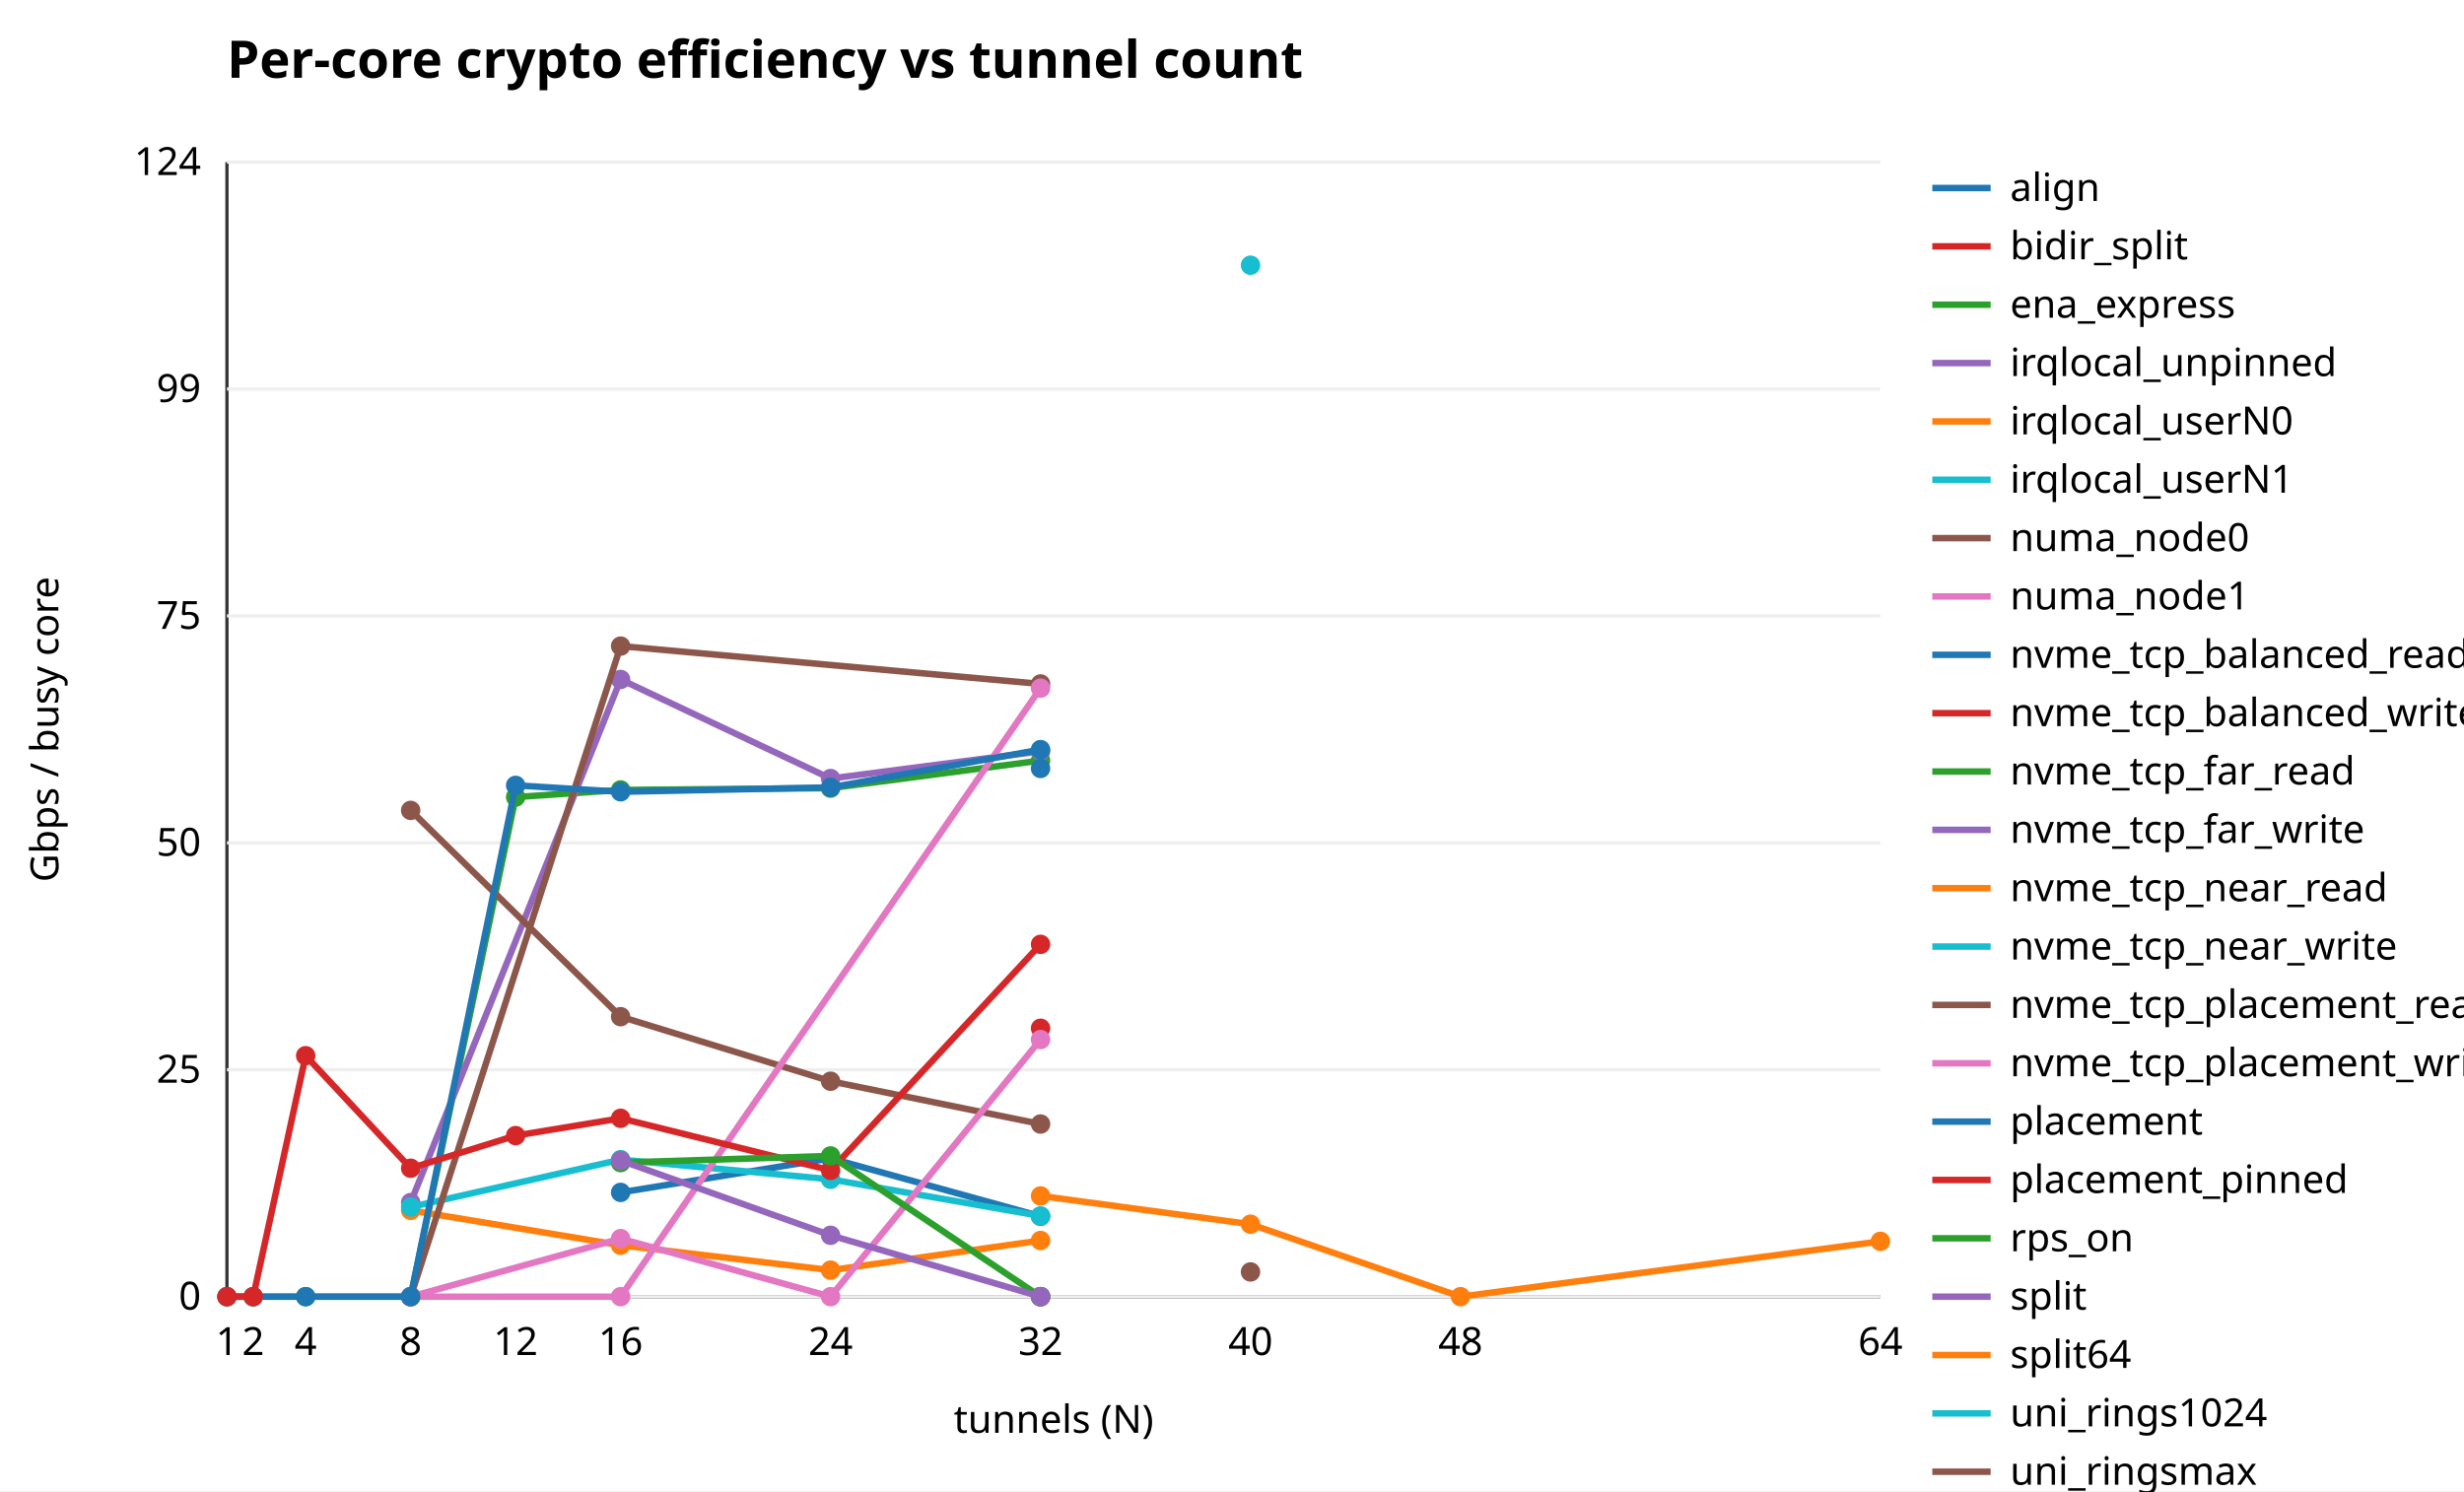
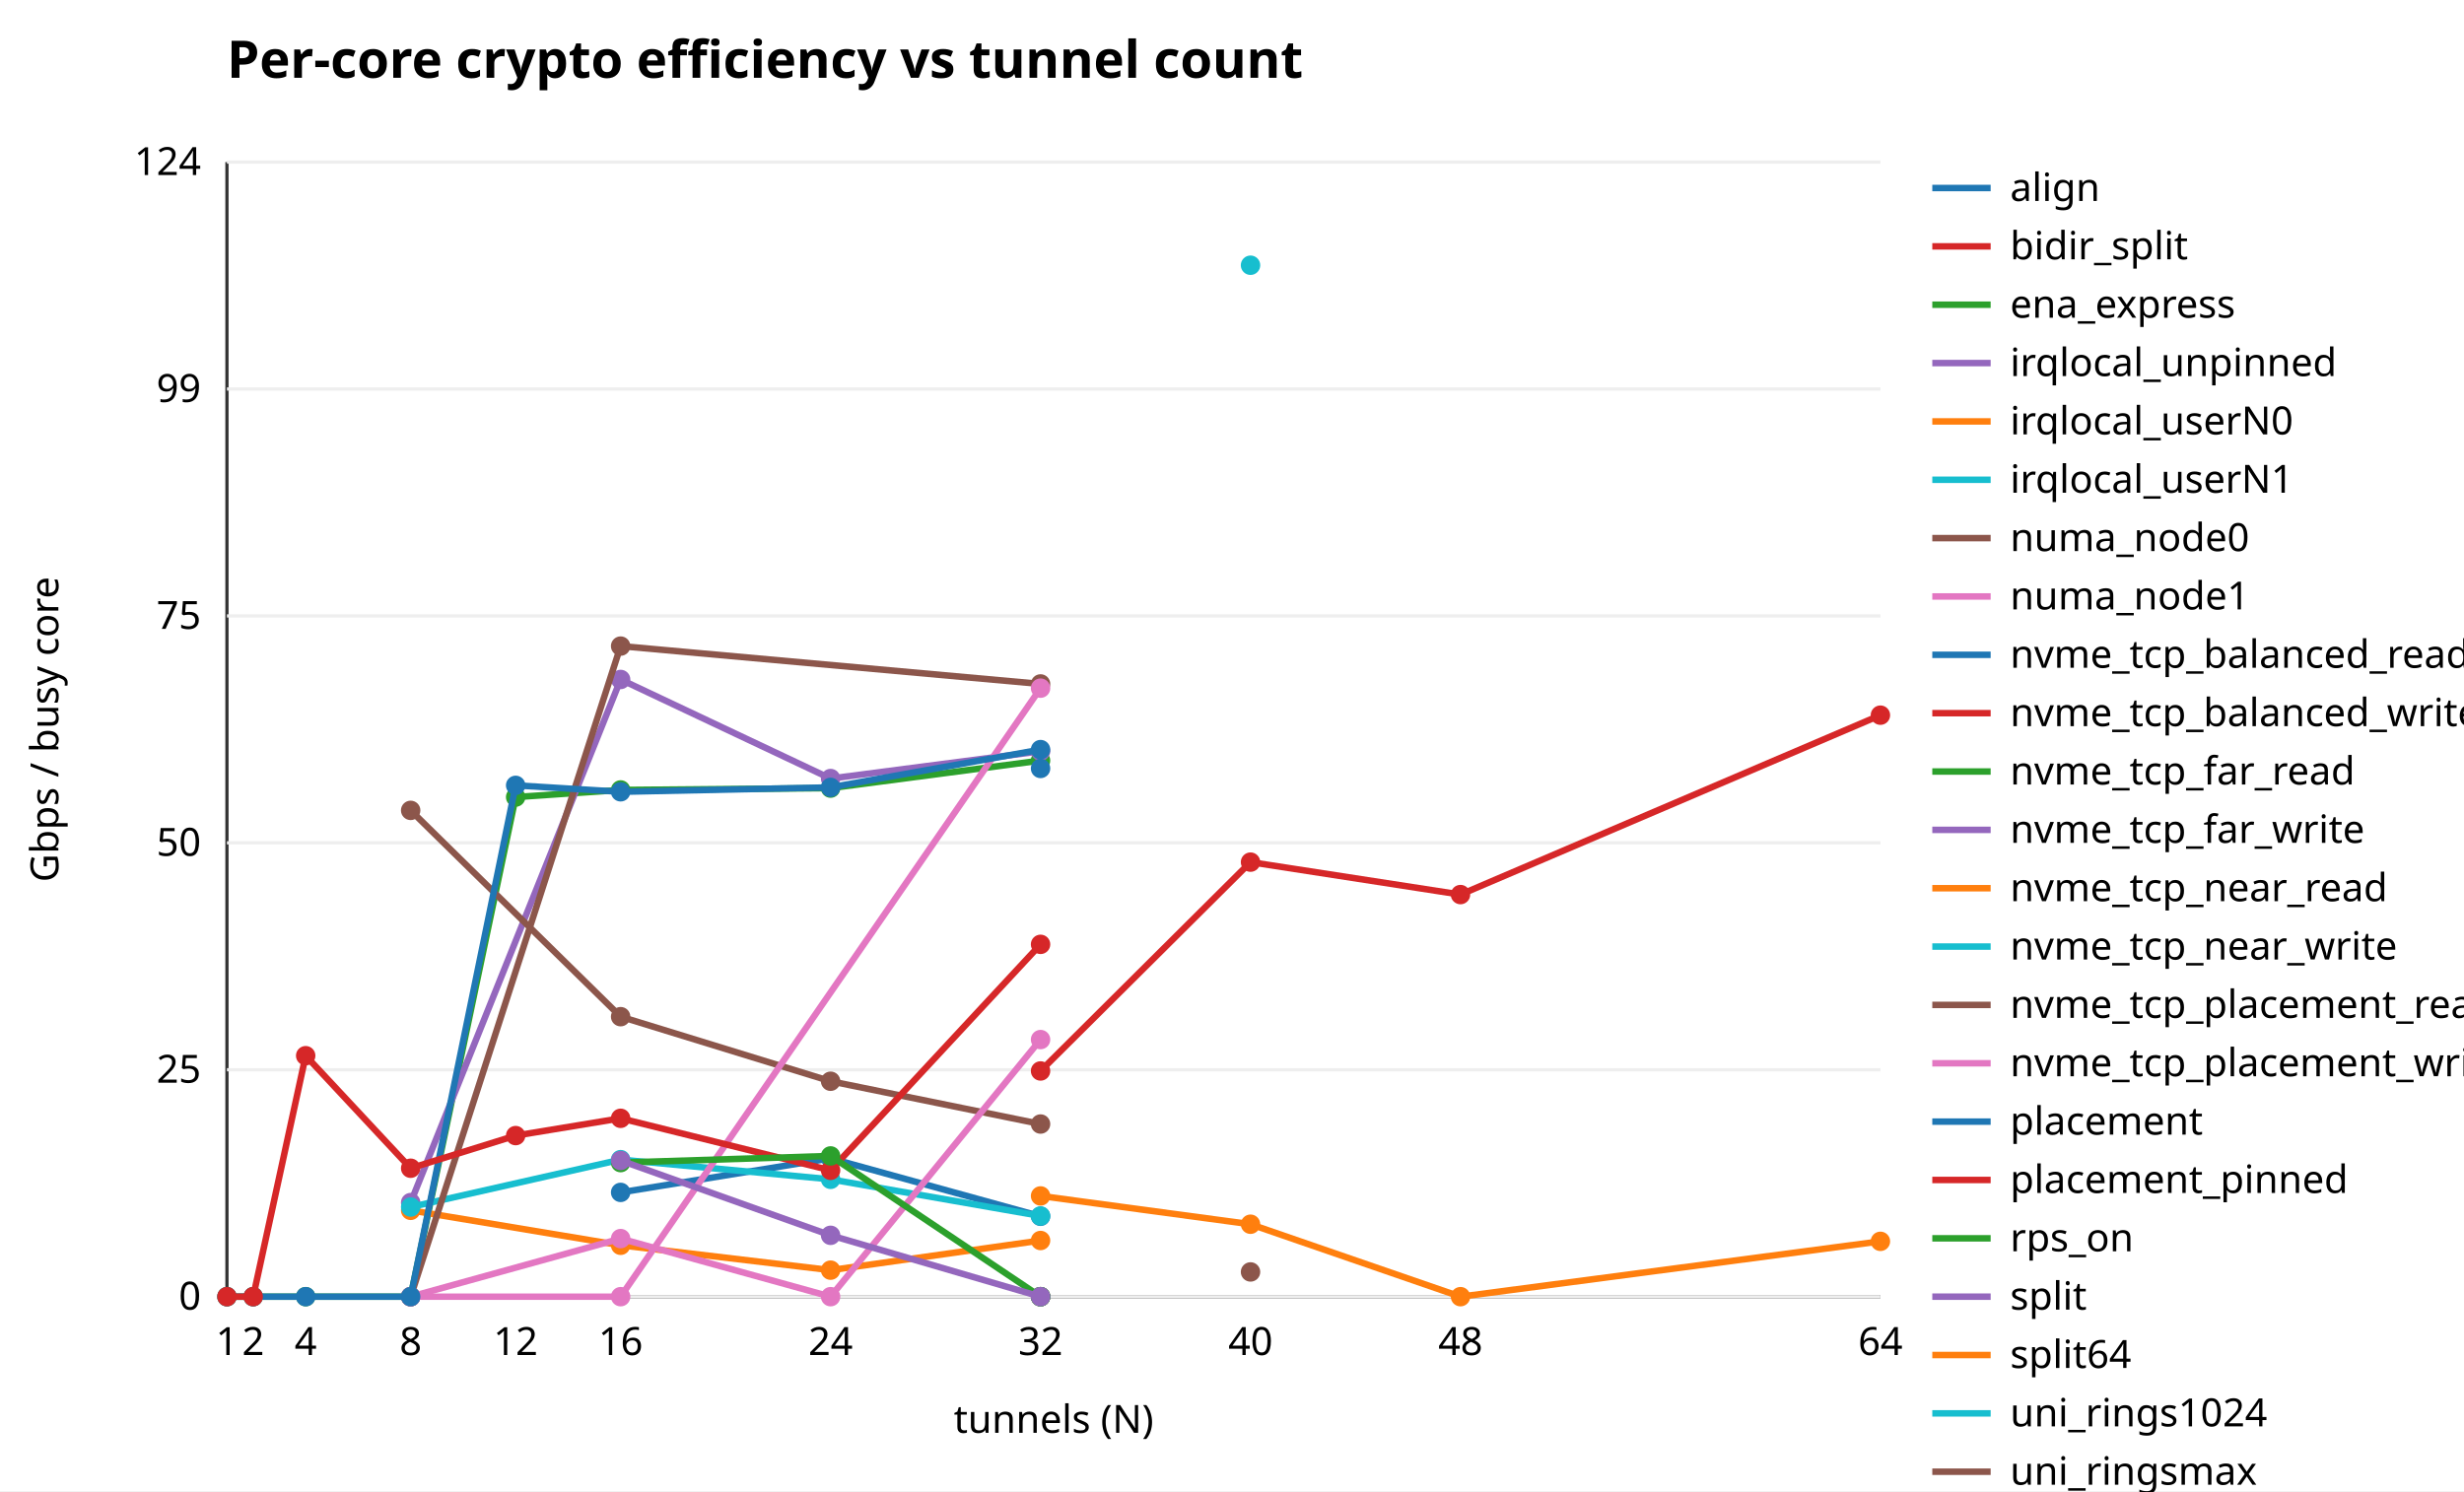
<svg xmlns="http://www.w3.org/2000/svg" width="760" height="460" font-family="sans-serif" font-size="12">
  <rect width="760" height="460" fill="white" />
  <text x="70" y="24" font-size="16" font-weight="bold">Per-core crypto efficiency vs tunnel count</text>
  <line x1="70" y1="50" x2="70" y2="400" stroke="#333" />
  <line x1="70" y1="400" x2="580" y2="400" stroke="#333" />
  <line x1="70" y1="400" x2="580" y2="400" stroke="#eee" />
  <text x="62" y="404" text-anchor="end">0</text>
  <line x1="70" y1="330" x2="580" y2="330" stroke="#eee" />
  <text x="62" y="334" text-anchor="end">25</text>
  <line x1="70" y1="260" x2="580" y2="260" stroke="#eee" />
  <text x="62" y="264" text-anchor="end">50</text>
  <line x1="70" y1="190" x2="580" y2="190" stroke="#eee" />
  <text x="62" y="194" text-anchor="end">75</text>
  <line x1="70" y1="120" x2="580" y2="120" stroke="#eee" />
  <text x="62" y="124" text-anchor="end">99</text>
  <line x1="70" y1="50" x2="580" y2="50" stroke="#eee" />
  <text x="62" y="54" text-anchor="end">124</text>
  <text x="70" y="418" text-anchor="middle">1</text>
  <text x="78.095" y="418" text-anchor="middle">2</text>
  <text x="94.286" y="418" text-anchor="middle">4</text>
  <text x="126.667" y="418" text-anchor="middle">8</text>
  <text x="159.048" y="418" text-anchor="middle">12</text>
  <text x="191.429" y="418" text-anchor="middle">16</text>
  <text x="256.19" y="418" text-anchor="middle">24</text>
  <text x="320.952" y="418" text-anchor="middle">32</text>
  <text x="385.714" y="418" text-anchor="middle">40</text>
  <text x="450.476" y="418" text-anchor="middle">48</text>
  <text x="580" y="418" text-anchor="middle">64</text>
  <text x="325" y="442" text-anchor="middle">tunnels (N)</text>
  <text x="18" y="225" text-anchor="middle" transform="rotate(-90 18 225)">Gbps / busy core</text>
  <path d="M191.429 367.833 L256.19 357.328 L320.952 375.207 " fill="none" stroke="#1f77b4" stroke-width="2" />
  <circle cx="191.429" cy="367.833" r="3" fill="#1f77b4" />
  <circle cx="256.19" cy="357.328" r="3" fill="#1f77b4" />
  <circle cx="320.952" cy="375.207" r="3" fill="#1f77b4" />
  <line x1="596" y1="58" x2="614" y2="58" stroke="#1f77b4" stroke-width="2" />
  <text x="620" y="62">align</text>
-   <path d="M320.952 317.207 " fill="none" stroke="#d62728" stroke-width="2" />
-   <circle cx="320.952" cy="317.207" r="3" fill="#d62728" />
+   <path d="M320.952 330.375 L385.714 265.953 L450.476 275.961 L580 220.617 " fill="none" stroke="#d62728" stroke-width="2" />
+   <circle cx="320.952" cy="330.375" r="3" fill="#d62728" />
+   <circle cx="385.714" cy="265.953" r="3" fill="#d62728" />
+   <circle cx="450.476" cy="275.961" r="3" fill="#d62728" />
+   <circle cx="580" cy="220.617" r="3" fill="#d62728" />
  <line x1="596" y1="76" x2="614" y2="76" stroke="#d62728" stroke-width="2" />
  <text x="620" y="80">bidir_split</text>
  <path d="M70 400 L78.095 400 L94.286 400 L126.667 400 L159.048 245.889 L191.429 243.684 L256.19 243.122 L320.952 234.614 " fill="none" stroke="#2ca02c" stroke-width="2" />
  <circle cx="70" cy="400" r="3" fill="#2ca02c" />
  <circle cx="78.095" cy="400" r="3" fill="#2ca02c" />
  <circle cx="94.286" cy="400" r="3" fill="#2ca02c" />
  <circle cx="126.667" cy="400" r="3" fill="#2ca02c" />
  <circle cx="159.048" cy="245.889" r="3" fill="#2ca02c" />
  <circle cx="191.429" cy="243.684" r="3" fill="#2ca02c" />
  <circle cx="256.19" cy="243.122" r="3" fill="#2ca02c" />
  <circle cx="320.952" cy="234.614" r="3" fill="#2ca02c" />
  <line x1="596" y1="94" x2="614" y2="94" stroke="#2ca02c" stroke-width="2" />
  <text x="620" y="98">ena_express</text>
  <path d="M126.667 370.972 L191.429 209.605 L256.19 240.168 L320.952 231.749 " fill="none" stroke="#9467bd" stroke-width="2" />
  <circle cx="126.667" cy="370.972" r="3" fill="#9467bd" />
  <circle cx="191.429" cy="209.605" r="3" fill="#9467bd" />
  <circle cx="256.19" cy="240.168" r="3" fill="#9467bd" />
  <circle cx="320.952" cy="231.749" r="3" fill="#9467bd" />
  <line x1="596" y1="112" x2="614" y2="112" stroke="#9467bd" stroke-width="2" />
  <text x="620" y="116">irqlocal_unpinned</text>
  <path d="M126.667 373.37 L191.429 384.145 L256.19 391.82 L320.952 382.674 " fill="none" stroke="#ff7f0e" stroke-width="2" />
  <circle cx="126.667" cy="373.37" r="3" fill="#ff7f0e" />
  <circle cx="191.429" cy="384.145" r="3" fill="#ff7f0e" />
  <circle cx="256.19" cy="391.82" r="3" fill="#ff7f0e" />
  <circle cx="320.952" cy="382.674" r="3" fill="#ff7f0e" />
  <line x1="596" y1="130" x2="614" y2="130" stroke="#ff7f0e" stroke-width="2" />
  <text x="620" y="134">irqlocal_userN0</text>
  <path d="M126.667 372.348 L191.429 357.729 L256.19 363.802 L320.952 375.108 " fill="none" stroke="#17becf" stroke-width="2" />
  <circle cx="126.667" cy="372.348" r="3" fill="#17becf" />
  <circle cx="191.429" cy="357.729" r="3" fill="#17becf" />
  <circle cx="256.19" cy="363.802" r="3" fill="#17becf" />
  <circle cx="320.952" cy="375.108" r="3" fill="#17becf" />
  <line x1="596" y1="148" x2="614" y2="148" stroke="#17becf" stroke-width="2" />
  <text x="620" y="152">irqlocal_userN1</text>
  <path d="M126.667 249.988 L191.429 313.626 L256.19 333.546 L320.952 346.745 " fill="none" stroke="#8c564b" stroke-width="2" />
  <circle cx="126.667" cy="249.988" r="3" fill="#8c564b" />
  <circle cx="191.429" cy="313.626" r="3" fill="#8c564b" />
  <circle cx="256.19" cy="333.546" r="3" fill="#8c564b" />
  <circle cx="320.952" cy="346.745" r="3" fill="#8c564b" />
  <line x1="596" y1="166" x2="614" y2="166" stroke="#8c564b" stroke-width="2" />
  <text x="620" y="170">numa_node0</text>
  <path d="M126.667 400 L191.429 382.081 L256.19 400 L320.952 320.689 " fill="none" stroke="#e377c2" stroke-width="2" />
  <circle cx="126.667" cy="400" r="3" fill="#e377c2" />
  <circle cx="191.429" cy="382.081" r="3" fill="#e377c2" />
  <circle cx="256.19" cy="400" r="3" fill="#e377c2" />
  <circle cx="320.952" cy="320.689" r="3" fill="#e377c2" />
  <line x1="596" y1="184" x2="614" y2="184" stroke="#e377c2" stroke-width="2" />
  <text x="620" y="188">numa_node1</text>
  <path d="M320.952 237.054 " fill="none" stroke="#1f77b4" stroke-width="2" />
  <circle cx="320.952" cy="237.054" r="3" fill="#1f77b4" />
  <line x1="596" y1="202" x2="614" y2="202" stroke="#1f77b4" stroke-width="2" />
  <text x="620" y="206">nvme_tcp_balanced_read</text>
  <path d="M320.952 400 " fill="none" stroke="#d62728" stroke-width="2" />
  <circle cx="320.952" cy="400" r="3" fill="#d62728" />
  <line x1="596" y1="220" x2="614" y2="220" stroke="#d62728" stroke-width="2" />
  <text x="620" y="224">nvme_tcp_balanced_write</text>
  <path d="M320.952 400 " fill="none" stroke="#2ca02c" stroke-width="2" />
  <circle cx="320.952" cy="400" r="3" fill="#2ca02c" />
  <line x1="596" y1="238" x2="614" y2="238" stroke="#2ca02c" stroke-width="2" />
  <text x="620" y="242">nvme_tcp_far_read</text>
  <path d="M320.952 400 " fill="none" stroke="#9467bd" stroke-width="2" />
  <circle cx="320.952" cy="400" r="3" fill="#9467bd" />
  <line x1="596" y1="256" x2="614" y2="256" stroke="#9467bd" stroke-width="2" />
  <text x="620" y="260">nvme_tcp_far_write</text>
  <path d="M320.952 400 " fill="none" stroke="#ff7f0e" stroke-width="2" />
  <circle cx="320.952" cy="400" r="3" fill="#ff7f0e" />
  <line x1="596" y1="274" x2="614" y2="274" stroke="#ff7f0e" stroke-width="2" />
  <text x="620" y="278">nvme_tcp_near_read</text>
  <path d="M320.952 400 " fill="none" stroke="#17becf" stroke-width="2" />
  <circle cx="320.952" cy="400" r="3" fill="#17becf" />
  <line x1="596" y1="292" x2="614" y2="292" stroke="#17becf" stroke-width="2" />
  <text x="620" y="296">nvme_tcp_near_write</text>
  <path d="M126.667 400 L191.429 199.309 L320.952 210.985 " fill="none" stroke="#8c564b" stroke-width="2" />
  <circle cx="126.667" cy="400" r="3" fill="#8c564b" />
  <circle cx="191.429" cy="199.309" r="3" fill="#8c564b" />
  <circle cx="320.952" cy="210.985" r="3" fill="#8c564b" />
  <line x1="596" y1="310" x2="614" y2="310" stroke="#8c564b" stroke-width="2" />
  <text x="620" y="314">nvme_tcp_placement_read</text>
  <path d="M126.667 400 L191.429 400 L320.952 212.285 " fill="none" stroke="#e377c2" stroke-width="2" />
  <circle cx="126.667" cy="400" r="3" fill="#e377c2" />
  <circle cx="191.429" cy="400" r="3" fill="#e377c2" />
  <circle cx="320.952" cy="212.285" r="3" fill="#e377c2" />
  <line x1="596" y1="328" x2="614" y2="328" stroke="#e377c2" stroke-width="2" />
  <text x="620" y="332">nvme_tcp_placement_write</text>
  <path d="M70 400 L78.095 400 L94.286 400 L126.667 400 L159.048 242.27 L191.429 244.253 L256.19 242.896 L320.952 231.234 " fill="none" stroke="#1f77b4" stroke-width="2" />
  <circle cx="70" cy="400" r="3" fill="#1f77b4" />
  <circle cx="78.095" cy="400" r="3" fill="#1f77b4" />
  <circle cx="94.286" cy="400" r="3" fill="#1f77b4" />
  <circle cx="126.667" cy="400" r="3" fill="#1f77b4" />
  <circle cx="159.048" cy="242.27" r="3" fill="#1f77b4" />
  <circle cx="191.429" cy="244.253" r="3" fill="#1f77b4" />
  <circle cx="256.19" cy="242.896" r="3" fill="#1f77b4" />
  <circle cx="320.952" cy="231.234" r="3" fill="#1f77b4" />
  <line x1="596" y1="346" x2="614" y2="346" stroke="#1f77b4" stroke-width="2" />
  <text x="620" y="350">placement</text>
  <path d="M70 400 L78.095 400 L94.286 325.665 L126.667 360.38 L159.048 350.31 L191.429 344.98 L256.19 361.027 L320.952 291.316 " fill="none" stroke="#d62728" stroke-width="2" />
  <circle cx="70" cy="400" r="3" fill="#d62728" />
  <circle cx="78.095" cy="400" r="3" fill="#d62728" />
  <circle cx="94.286" cy="325.665" r="3" fill="#d62728" />
  <circle cx="126.667" cy="360.38" r="3" fill="#d62728" />
  <circle cx="159.048" cy="350.31" r="3" fill="#d62728" />
  <circle cx="191.429" cy="344.98" r="3" fill="#d62728" />
  <circle cx="256.19" cy="361.027" r="3" fill="#d62728" />
  <circle cx="320.952" cy="291.316" r="3" fill="#d62728" />
  <line x1="596" y1="364" x2="614" y2="364" stroke="#d62728" stroke-width="2" />
  <text x="620" y="368">placement_pinned</text>
  <path d="M191.429 358.641 L256.19 356.581 L320.952 400 " fill="none" stroke="#2ca02c" stroke-width="2" />
  <circle cx="191.429" cy="358.641" r="3" fill="#2ca02c" />
  <circle cx="256.19" cy="356.581" r="3" fill="#2ca02c" />
  <circle cx="320.952" cy="400" r="3" fill="#2ca02c" />
  <line x1="596" y1="382" x2="614" y2="382" stroke="#2ca02c" stroke-width="2" />
  <text x="620" y="386">rps_on</text>
  <path d="M191.429 357.996 L256.19 381.074 L320.952 400 " fill="none" stroke="#9467bd" stroke-width="2" />
  <circle cx="191.429" cy="357.996" r="3" fill="#9467bd" />
  <circle cx="256.19" cy="381.074" r="3" fill="#9467bd" />
  <circle cx="320.952" cy="400" r="3" fill="#9467bd" />
  <line x1="596" y1="400" x2="614" y2="400" stroke="#9467bd" stroke-width="2" />
  <text x="620" y="404">split</text>
  <path d="M320.952 368.926 L385.714 377.653 L450.476 400 L580 382.932 " fill="none" stroke="#ff7f0e" stroke-width="2" />
  <circle cx="320.952" cy="368.926" r="3" fill="#ff7f0e" />
  <circle cx="385.714" cy="377.653" r="3" fill="#ff7f0e" />
  <circle cx="450.476" cy="400" r="3" fill="#ff7f0e" />
  <circle cx="580" cy="382.932" r="3" fill="#ff7f0e" />
  <line x1="596" y1="418" x2="614" y2="418" stroke="#ff7f0e" stroke-width="2" />
  <text x="620" y="422">split64</text>
  <path d="M385.714 81.818 " fill="none" stroke="#17becf" stroke-width="2" />
  <circle cx="385.714" cy="81.818" r="3" fill="#17becf" />
  <line x1="596" y1="436" x2="614" y2="436" stroke="#17becf" stroke-width="2" />
  <text x="620" y="440">uni_rings1024</text>
  <path d="M385.714 392.371 " fill="none" stroke="#8c564b" stroke-width="2" />
  <circle cx="385.714" cy="392.371" r="3" fill="#8c564b" />
  <line x1="596" y1="454" x2="614" y2="454" stroke="#8c564b" stroke-width="2" />
  <text x="620" y="458">uni_ringsmax</text>
</svg>
